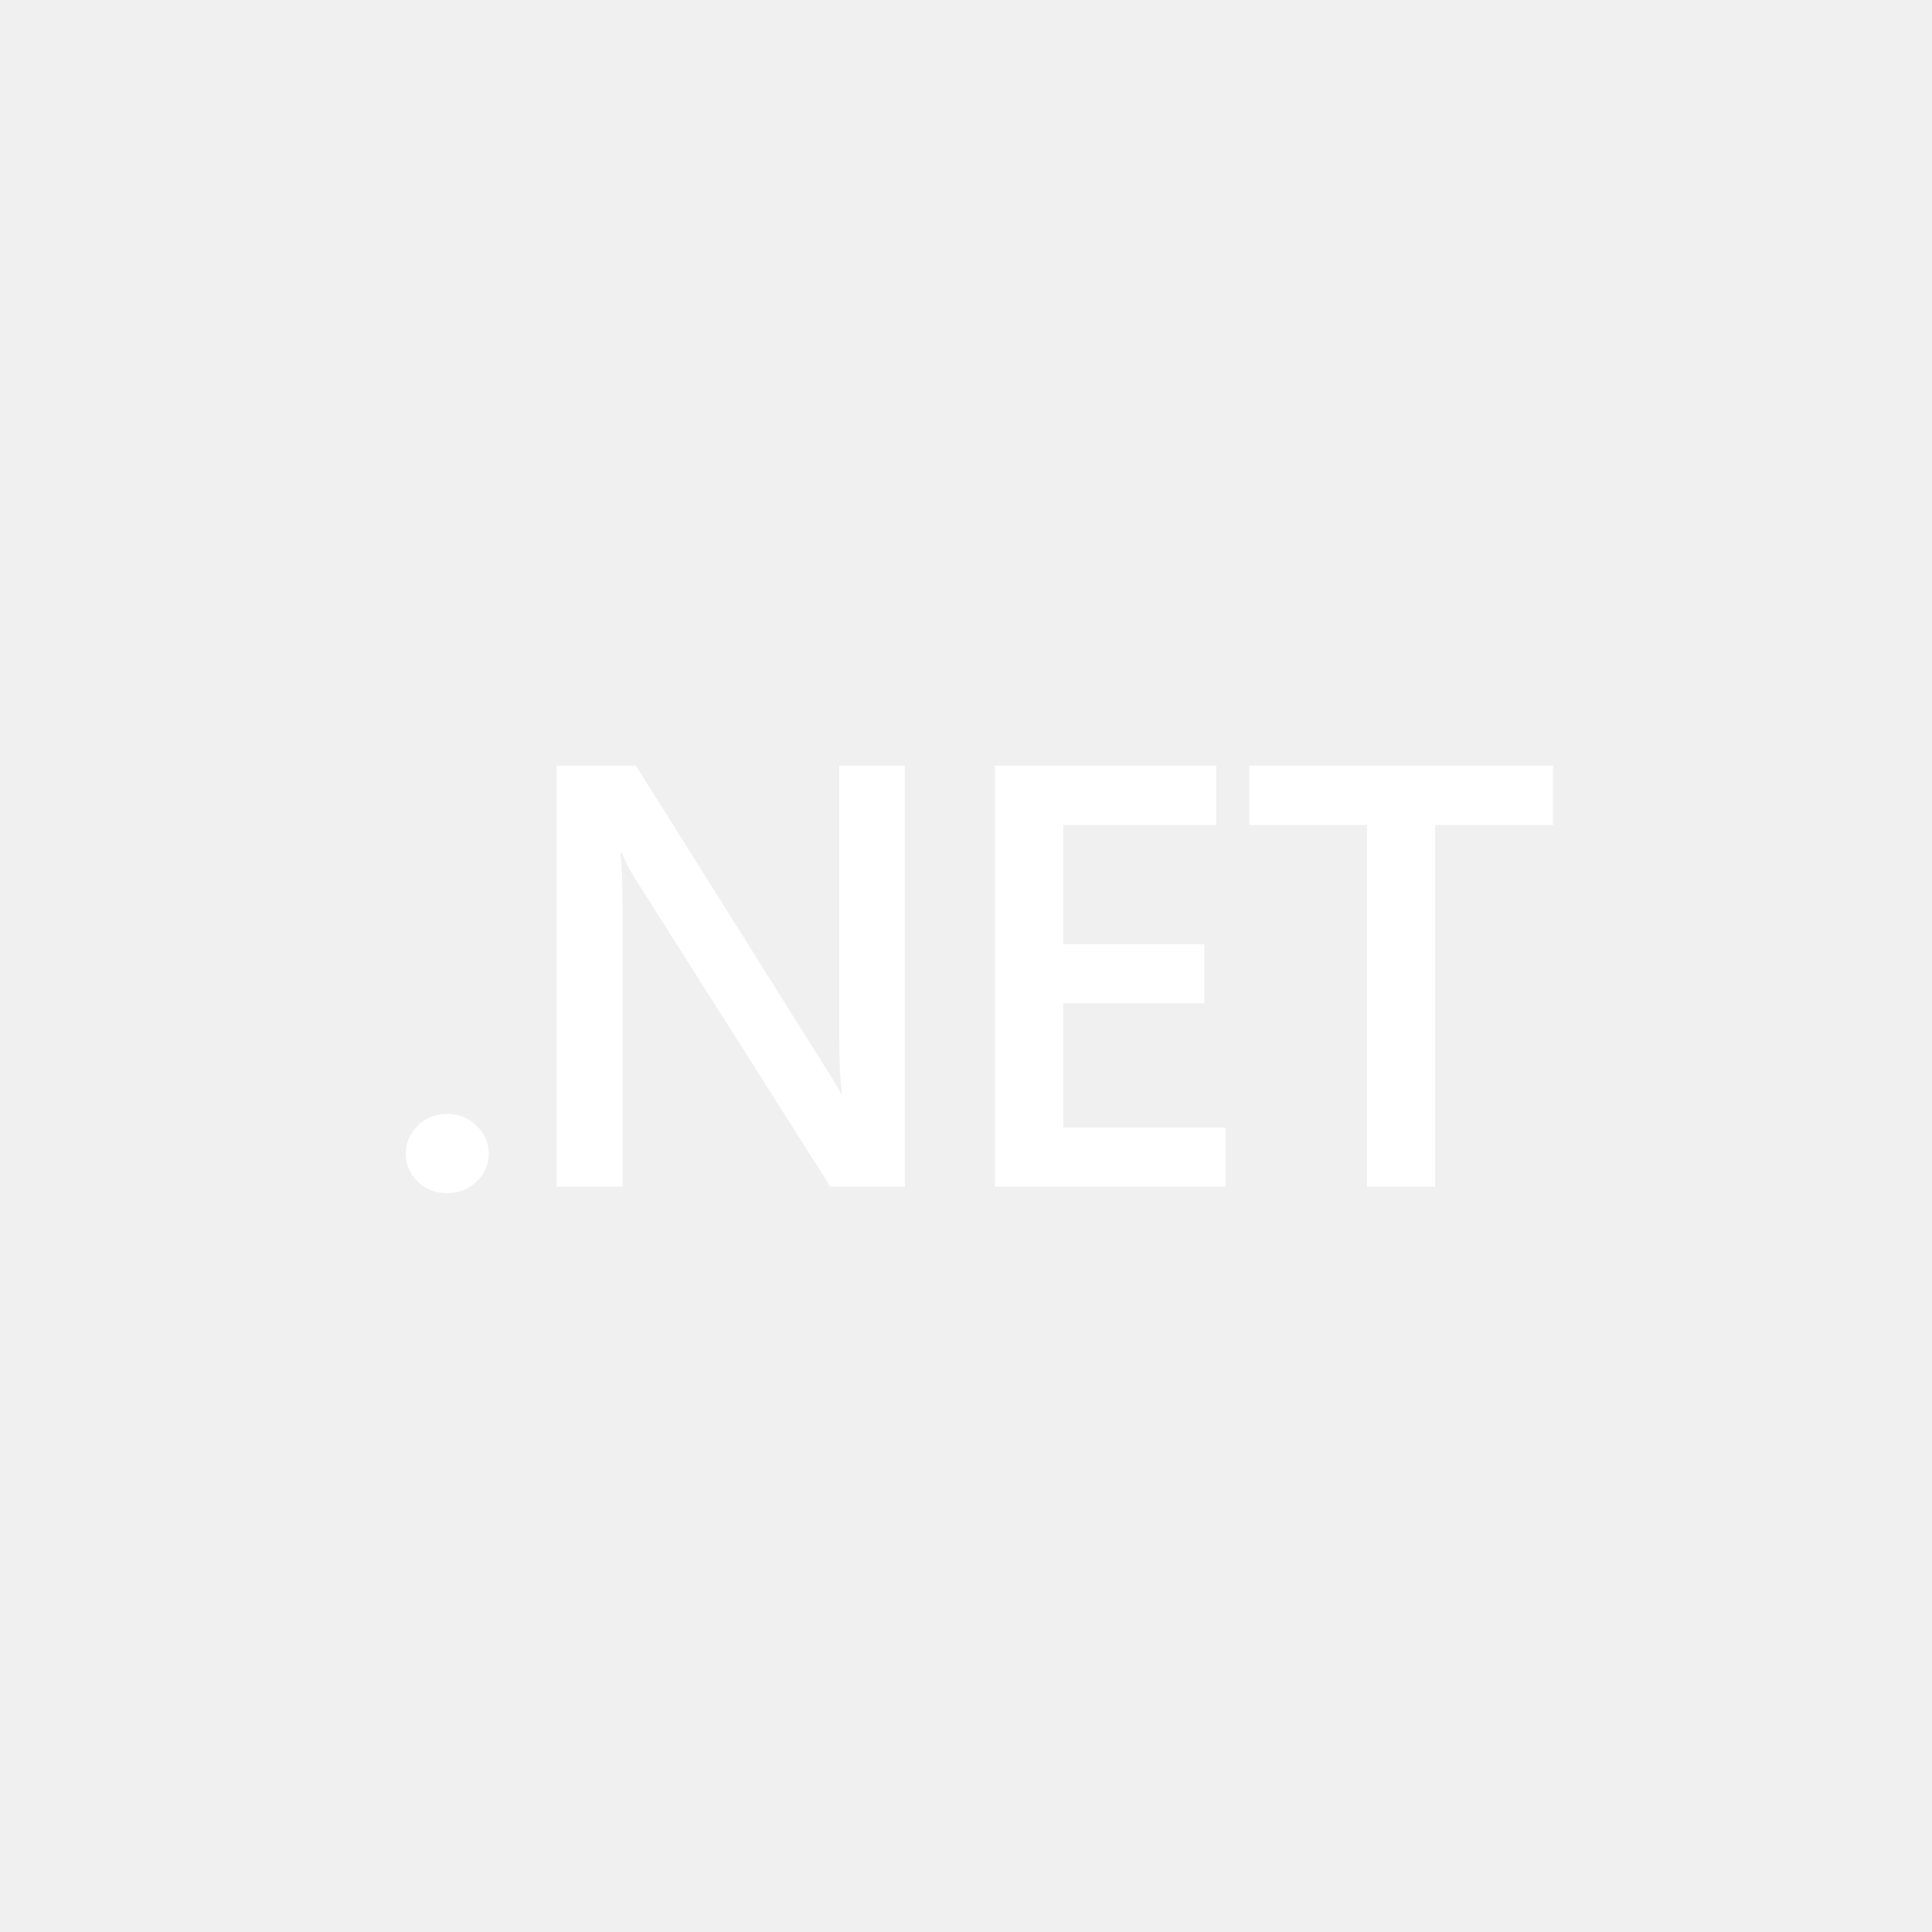
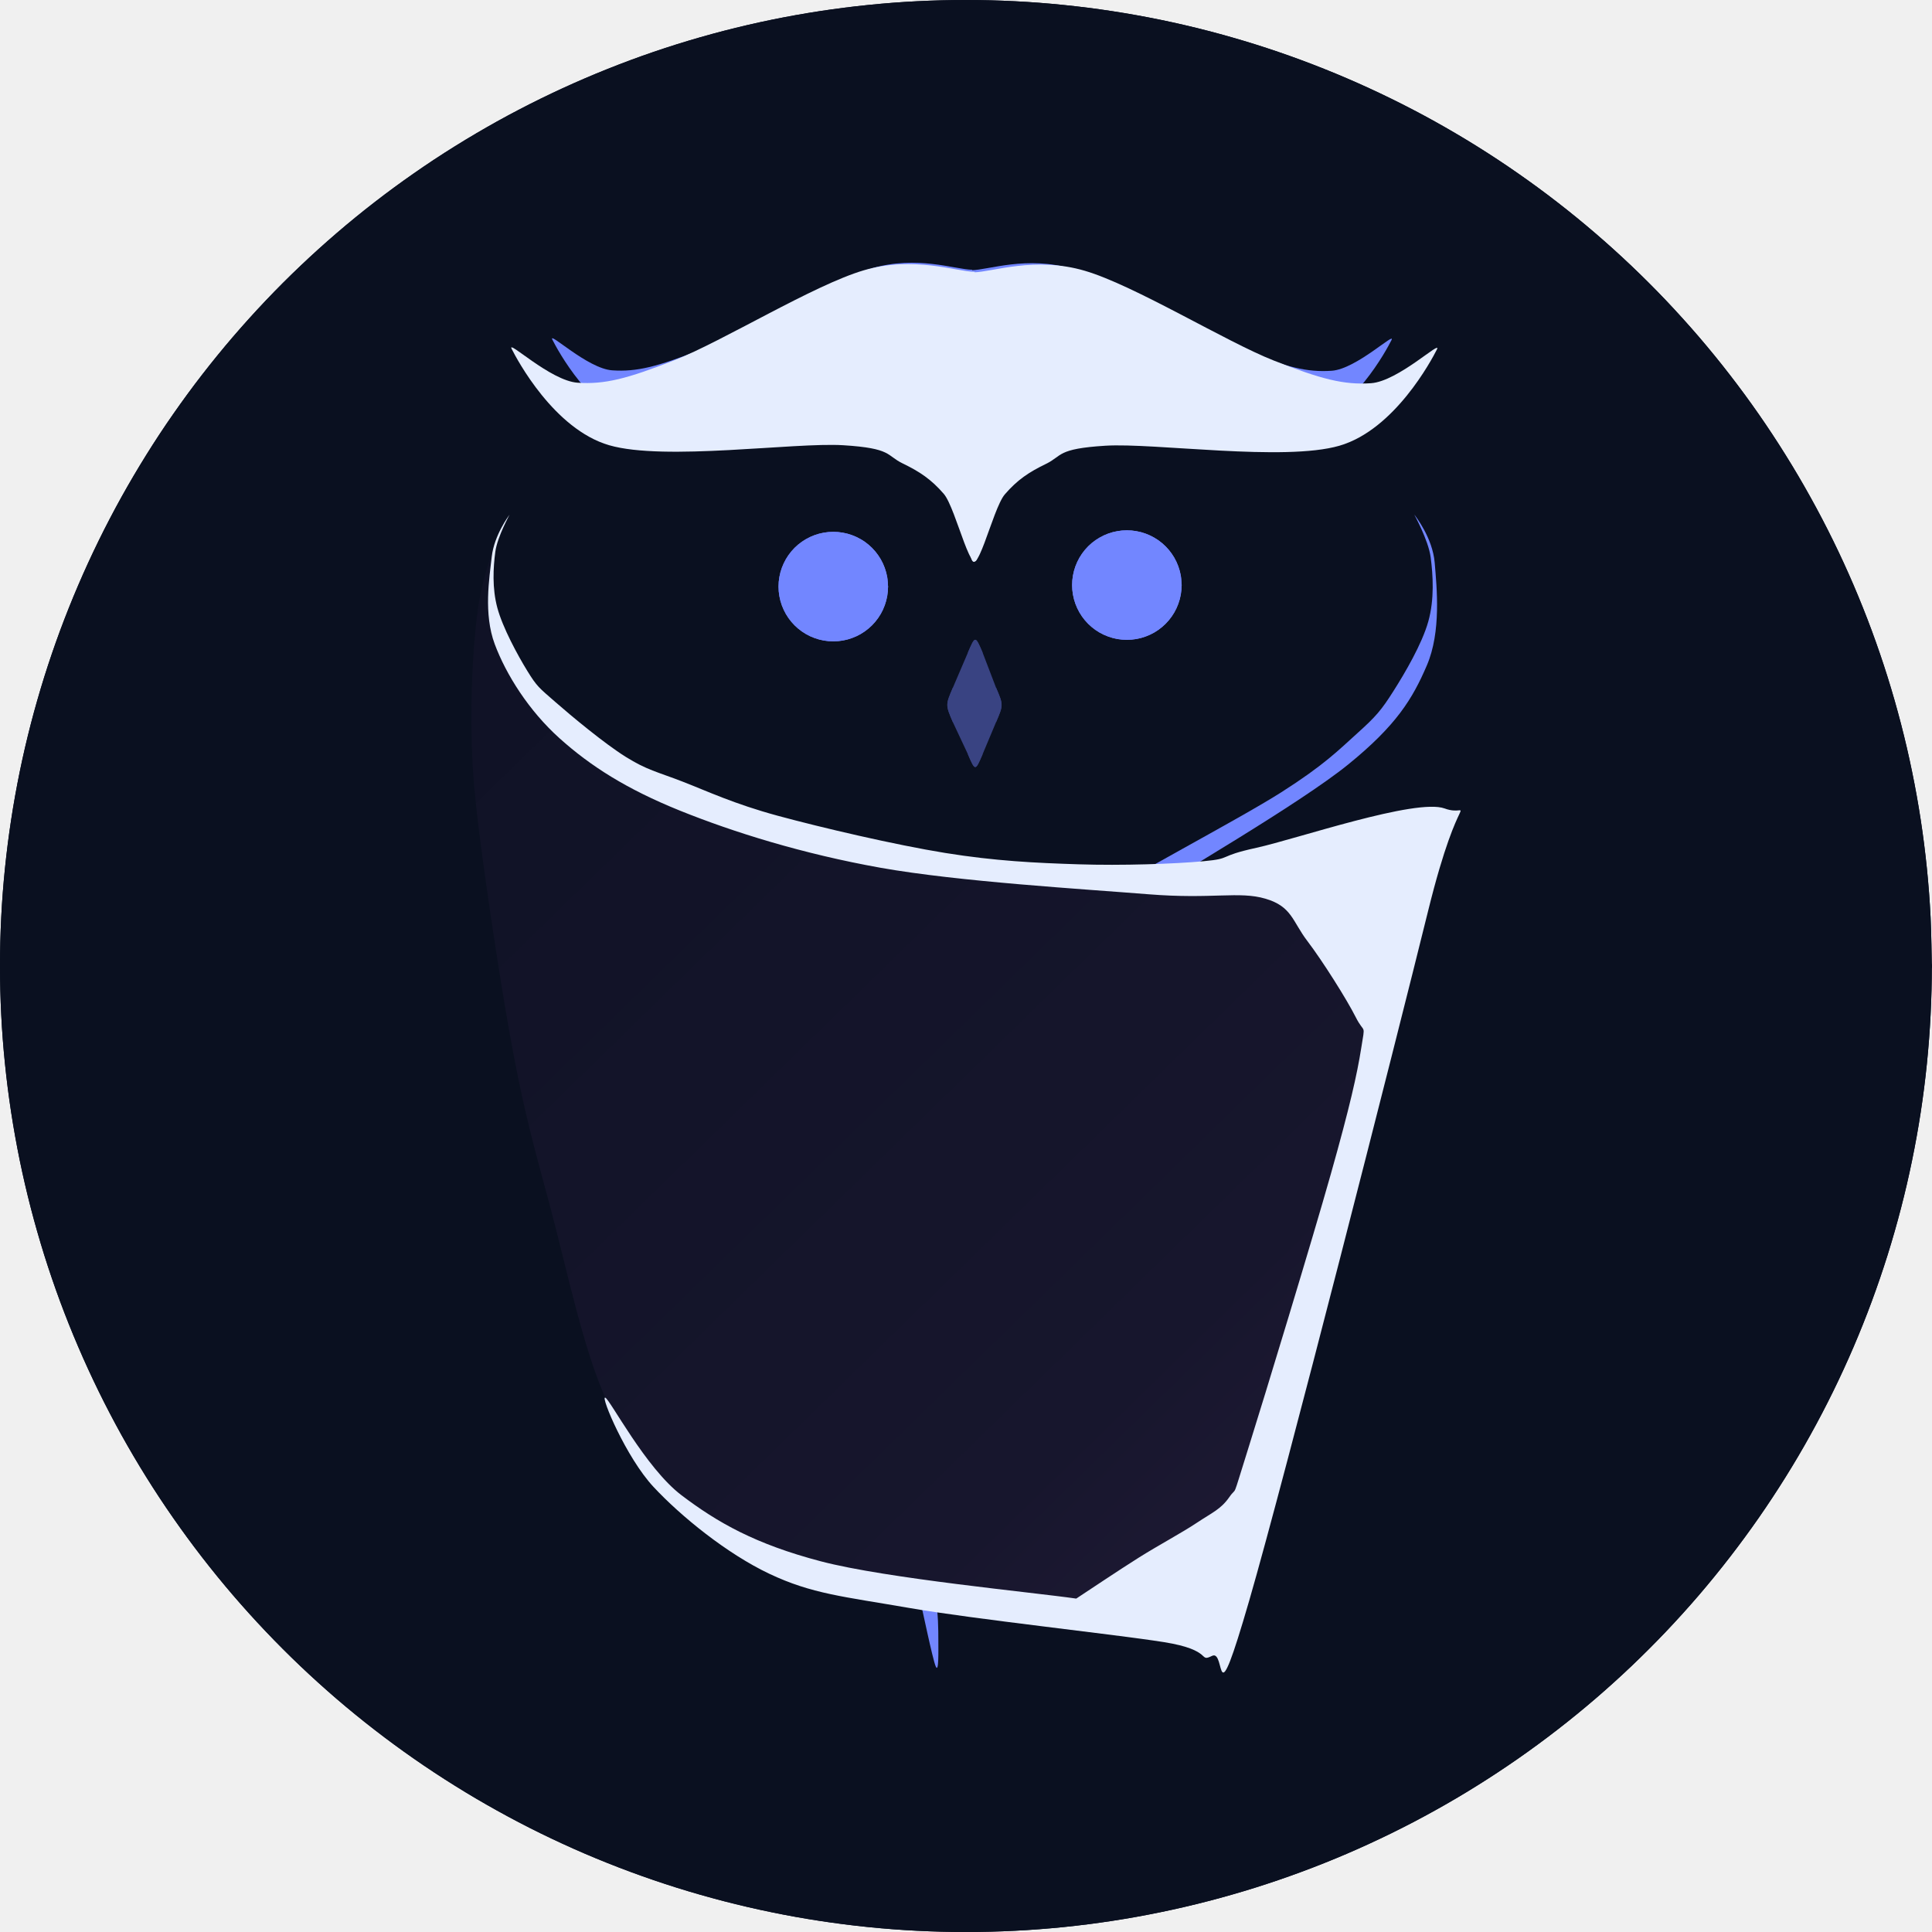
- <svg xmlns="http://www.w3.org/2000/svg" width="456" height="456" viewBox="0 0 456 456" version="1.1" xml:space="preserve" style="fill-rule:evenodd;clip-rule:evenodd;stroke-linejoin:round;stroke-miterlimit:2;">
-   <path d="m 105.5,281.609 c -2.703,0 -5.001,-0.9 -6.893,-2.702 -1.892,-1.848 -2.838,-4.042 -2.838,-6.582 0,-2.587 0.946,-4.804 2.838,-6.652 1.892,-1.848 4.19,-2.772 6.893,-2.772 2.748,0 5.068,0.924 6.96,2.772 1.937,1.848 2.906,4.064 2.906,6.652 0,2.54 -0.968,4.734 -2.906,6.582 -1.892,1.802 -4.212,2.702 -6.96,2.702 z" style="fill:#ffffff;fill-rule:nonzero;stroke-width:0.838" />
-   <path d="M 213.561,280.084 H 195.99 L 149.7,207.054 c -1.171,-1.848 -2.14,-3.765 -2.906,-5.751 h -0.406 c 0.361,2.125 0.541,6.675 0.541,13.65 v 65.132 h -15.543 v -99.36 h 18.719 l 44.737,71.298 c 1.892,2.957 3.109,4.989 3.649,6.098 h 0.27 c -0.45,-2.632 -0.676,-7.09 -0.676,-13.373 v -64.023 h 15.476 z" style="fill:#ffffff;fill-rule:nonzero;stroke-width:0.838" />
-   <path d="m 289.251,280.084 h -54.401 v -99.36 h 52.238 v 13.997 h -36.154 v 28.131 h 33.316 v 13.927 h -33.316 v 29.378 h 38.316 z" style="fill:#ffffff;fill-rule:nonzero;stroke-width:0.838" />
-   <path d="M 366.565,194.721 H 338.722 v 85.363 h -16.084 v -85.363 h -27.775 v -13.997 h 71.701 z" style="fill:#ffffff;fill-rule:nonzero;stroke-width:0.838" />
+ <svg xmlns="http://www.w3.org/2000/svg" width="250" height="250" viewBox="0 0 250 250" fill="none">
+   <path d="M249.978 125C249.978 127.111 249.924 129.223 249.818 131.331C249.711 133.439 249.551 135.547 249.338 137.649C249.125 139.747 248.859 141.845 248.539 143.93C248.219 146.014 247.846 148.096 247.42 150.164C246.997 152.232 246.518 154.29 245.988 156.332C245.459 158.376 244.879 160.408 244.247 162.423C243.614 164.434 242.931 166.436 242.199 168.414C241.466 170.392 240.683 172.357 239.851 174.295C239.018 176.234 238.136 178.155 237.207 180.05C236.278 181.945 235.299 183.82 234.273 185.665C233.251 187.51 232.179 189.332 231.06 191.123C229.944 192.912 228.782 194.677 227.577 196.409C226.371 198.14 225.119 199.845 223.827 201.514C222.538 203.182 221.2 204.821 219.828 206.423C218.452 208.025 217.034 209.593 215.582 211.122C214.127 212.651 212.631 214.146 211.103 215.601C209.574 217.053 208.006 218.472 206.404 219.847C204.803 221.219 203.164 222.558 201.496 223.847C199.828 225.139 198.123 226.391 196.391 227.597C194.659 228.803 192.894 229.965 191.106 231.08C189.315 232.199 187.493 233.272 185.648 234.294C183.803 235.32 181.929 236.299 180.034 237.228C178.139 238.157 176.218 239.04 174.28 239.873C172.342 240.705 170.377 241.488 168.399 242.22C166.421 242.953 164.419 243.636 162.408 244.269C160.393 244.901 158.362 245.481 156.318 246.01C154.276 246.54 152.218 247.019 150.15 247.442C148.082 247.869 146.001 248.242 143.917 248.561C141.832 248.881 139.734 249.147 137.636 249.361C135.535 249.574 133.427 249.734 131.319 249.84C129.211 249.947 127.1 250 124.989 250C122.881 250 120.766 249.947 118.658 249.84C116.55 249.734 114.443 249.574 112.345 249.361C110.247 249.147 108.149 248.881 106.064 248.561C103.976 248.242 101.895 247.869 99.831 247.442C97.763 247.019 95.705 246.54 93.66 246.01C91.619 245.481 89.587 244.901 87.573 244.269C85.558 243.636 83.56 242.953 81.579 242.22C79.601 241.488 77.639 240.705 75.698 239.873C73.76 239.04 71.838 238.157 69.944 237.228C68.049 236.299 66.177 235.32 64.332 234.294C62.488 233.272 60.666 232.199 58.875 231.08C57.083 229.965 55.318 228.803 53.587 227.597C51.855 226.391 50.15 225.139 48.482 223.847C46.813 222.558 45.175 221.219 43.573 219.847C41.975 218.472 40.406 217.053 38.875 215.601C37.346 214.146 35.851 212.651 34.399 211.122C32.944 209.593 31.529 208.025 30.153 206.423C28.778 204.821 27.443 203.182 26.151 201.514C24.859 199.845 23.61 198.14 22.404 196.409C21.195 194.677 20.033 192.912 18.918 191.123C17.802 189.332 16.73 187.51 15.704 185.665C14.682 183.82 13.703 181.945 12.774 180.05C11.845 178.155 10.962 176.234 10.13 174.295C9.297 172.357 8.515 170.392 7.779 168.414C7.046 166.436 6.364 164.434 5.731 162.423C5.102 160.408 4.519 158.376 3.989 156.332C3.46 154.29 2.984 152.232 2.557 150.164C2.135 148.096 1.762 146.014 1.442 143.93C1.122 141.845 0.856 139.747 0.643 137.649C0.426 135.547 0.266 133.439 0.16 131.331C0.053 129.223 0 127.111 0 125C0 122.892 0.053 120.777 0.16 118.669C0.266 116.561 0.426 114.453 0.643 112.355C0.856 110.257 1.122 108.159 1.442 106.074C1.762 103.986 2.135 101.904 2.557 99.84C2.984 97.771 3.46 95.713 3.989 93.668C4.519 91.627 5.102 89.595 5.731 87.581C6.364 85.566 7.046 83.568 7.779 81.586C8.515 79.608 9.297 77.646 10.13 75.705C10.962 73.766 11.845 71.845 12.774 69.95C13.703 68.055 14.682 66.183 15.704 64.338C16.73 62.493 17.802 60.672 18.918 58.88C20.033 57.088 21.195 55.323 22.404 53.591C23.61 51.86 24.859 50.154 26.151 48.486C27.443 46.818 28.778 45.179 30.153 43.577C31.529 41.979 32.944 40.41 34.399 38.878C35.851 37.349 37.346 35.854 38.875 34.402C40.406 32.947 41.975 31.531 43.573 30.156C45.175 28.781 46.813 27.445 48.482 26.153C50.15 24.861 51.855 23.612 53.587 22.406C55.318 21.197 57.083 20.035 58.875 18.919C60.666 17.804 62.488 16.732 64.332 15.706C66.177 14.683 68.049 13.704 69.944 12.775C71.838 11.846 73.76 10.963 75.698 10.131C77.639 9.298 79.601 8.516 81.579 7.78C83.56 7.047 85.558 6.364 87.573 5.731C89.587 5.102 91.619 4.519 93.66 3.99C95.705 3.46 97.763 2.984 99.831 2.558C101.895 2.135 103.976 1.762 106.064 1.442C108.149 1.122 110.247 0.856 112.345 0.643C114.443 0.426 116.55 0.266 118.658 0.16C120.766 0.053 122.881 0 124.989 0C127.1 0 129.211 0.053 131.319 0.16C133.427 0.266 135.535 0.426 137.636 0.643C139.734 0.856 141.832 1.122 143.917 1.442C146.001 1.762 148.082 2.135 150.15 2.558C152.218 2.984 154.276 3.46 156.318 3.99C158.362 4.519 160.393 5.102 162.408 5.731C164.419 6.364 166.421 7.047 168.399 7.78C170.377 8.516 172.342 9.298 174.28 10.131C176.218 10.963 178.139 11.846 180.034 12.775C181.929 13.704 183.803 14.683 185.648 15.706C187.493 16.732 189.315 17.804 191.106 18.919C192.894 20.035 194.659 21.197 196.391 22.406C198.123 23.612 199.828 24.861 201.496 26.153C203.164 27.445 204.803 28.781 206.404 30.156C208.006 31.531 209.574 32.947 211.103 34.402C212.631 35.854 214.127 37.349 215.582 38.878C217.034 40.41 218.452 41.979 219.828 43.577C221.2 45.179 222.538 46.818 223.827 48.486C225.119 50.154 226.371 51.86 227.577 53.591C228.782 55.323 229.944 57.088 231.06 58.88C232.179 60.672 233.251 62.493 234.273 64.338C235.299 66.183 236.278 68.055 237.207 69.95C238.136 71.845 239.018 73.766 239.851 75.705C240.683 77.646 241.466 79.608 242.199 81.586C242.931 83.568 243.614 85.566 244.247 87.581C244.879 89.595 245.459 91.627 245.988 93.668C246.518 95.713 246.997 97.771 247.42 99.84C247.846 101.904 248.219 103.986 248.539 106.074C248.859 108.159 249.125 110.257 249.338 112.355C249.551 114.453 249.711 116.561 249.818 118.669C249.924 120.777 249.951 123.944 249.978 125C250.007 126.056 250.007 123.944 249.978 125Z" fill="#0A1020" />
+   <path d="M249.978 125C249.978 127.111 249.924 129.223 249.818 131.331C249.711 133.439 249.551 135.547 249.338 137.649C249.125 139.747 248.859 141.845 248.539 143.93C248.219 146.014 247.846 148.096 247.42 150.164C246.997 152.232 246.518 154.29 245.988 156.332C245.459 158.376 244.879 160.408 244.247 162.423C243.614 164.434 242.931 166.436 242.199 168.414C241.466 170.392 240.683 172.357 239.851 174.295C239.018 176.234 238.136 178.155 237.207 180.05C236.278 181.945 235.299 183.82 234.273 185.665C233.251 187.51 232.179 189.332 231.06 191.123C229.944 192.912 228.782 194.677 227.577 196.409C226.371 198.14 225.119 199.845 223.827 201.514C222.538 203.182 221.2 204.821 219.828 206.423C218.452 208.025 217.034 209.593 215.582 211.122C214.127 212.651 212.631 214.146 211.103 215.601C209.574 217.053 208.006 218.472 206.404 219.847C204.803 221.219 203.164 222.558 201.496 223.847C199.828 225.139 198.123 226.391 196.391 227.597C194.659 228.803 192.894 229.965 191.106 231.08C189.315 232.199 187.493 233.272 185.648 234.294C183.803 235.32 181.929 236.299 180.034 237.228C178.139 238.157 176.218 239.04 174.28 239.873C172.342 240.705 170.377 241.488 168.399 242.22C166.421 242.953 164.419 243.636 162.408 244.269C160.393 244.901 158.362 245.481 156.318 246.01C154.276 246.54 152.218 247.019 150.15 247.442C148.082 247.869 146.001 248.242 143.917 248.561C141.832 248.881 139.734 249.147 137.636 249.361C135.535 249.574 133.427 249.734 131.319 249.84C129.211 249.947 127.1 250 124.989 250C122.881 250 120.766 249.947 118.658 249.84C116.55 249.734 114.443 249.574 112.345 249.361C110.247 249.147 108.149 248.881 106.064 248.561C103.976 248.242 101.895 247.869 99.831 247.442C97.763 247.019 95.705 246.54 93.66 246.01C91.619 245.481 89.587 244.901 87.573 244.269C85.558 243.636 83.56 242.953 81.579 242.22C79.601 241.488 77.639 240.705 75.698 239.873C73.76 239.04 71.838 238.157 69.944 237.228C68.049 236.299 66.177 235.32 64.332 234.294C62.488 233.272 60.666 232.199 58.875 231.08C57.083 229.965 55.318 228.803 53.587 227.597C51.855 226.391 50.15 225.139 48.482 223.847C46.813 222.558 45.175 221.219 43.573 219.847C41.975 218.472 40.406 217.053 38.875 215.601C37.346 214.146 35.851 212.651 34.399 211.122C32.944 209.593 31.529 208.025 30.153 206.423C28.778 204.821 27.443 203.182 26.151 201.514C24.859 199.845 23.61 198.14 22.404 196.409C21.195 194.677 20.033 192.912 18.918 191.123C17.802 189.332 16.73 187.51 15.704 185.665C14.682 183.82 13.703 181.945 12.774 180.05C11.845 178.155 10.962 176.234 10.13 174.295C9.297 172.357 8.515 170.392 7.779 168.414C7.046 166.436 6.364 164.434 5.731 162.423C5.102 160.408 4.519 158.376 3.989 156.332C3.46 154.29 2.984 152.232 2.557 150.164C2.135 148.096 1.762 146.014 1.442 143.93C1.122 141.845 0.856 139.747 0.643 137.649C0.426 135.547 0.266 133.439 0.16 131.331C0.053 129.223 0 127.111 0 125C0 122.892 0.053 120.777 0.16 118.669C0.266 116.561 0.426 114.453 0.643 112.355C0.856 110.257 1.122 108.159 1.442 106.074C1.762 103.986 2.135 101.904 2.557 99.84C2.984 97.771 3.46 95.713 3.989 93.668C4.519 91.627 5.102 89.595 5.731 87.581C6.364 85.566 7.046 83.568 7.779 81.586C8.515 79.608 9.297 77.646 10.13 75.705C10.962 73.766 11.845 71.845 12.774 69.95C13.703 68.055 14.682 66.183 15.704 64.338C16.73 62.493 17.802 60.672 18.918 58.88C20.033 57.088 21.195 55.323 22.404 53.591C23.61 51.86 24.859 50.154 26.151 48.486C27.443 46.818 28.778 45.179 30.153 43.577C31.529 41.979 32.944 40.41 34.399 38.878C35.851 37.349 37.346 35.854 38.875 34.402C40.406 32.947 41.975 31.531 43.573 30.156C45.175 28.781 46.813 27.445 48.482 26.153C50.15 24.861 51.855 23.612 53.587 22.406C55.318 21.197 57.083 20.035 58.875 18.919C60.666 17.804 62.488 16.732 64.332 15.706C66.177 14.683 68.049 13.704 69.944 12.775C71.838 11.846 73.76 10.963 75.698 10.131C77.639 9.298 79.601 8.516 81.579 7.78C83.56 7.047 85.558 6.364 87.573 5.731C89.587 5.102 91.619 4.519 93.66 3.99C95.705 3.46 97.763 2.984 99.831 2.558C101.895 2.135 103.976 1.762 106.064 1.442C108.149 1.122 110.247 0.856 112.345 0.643C114.443 0.426 116.55 0.266 118.658 0.16C120.766 0.053 122.881 0 124.989 0C127.1 0 129.211 0.053 131.319 0.16C133.427 0.266 135.535 0.426 137.636 0.643C139.734 0.856 141.832 1.122 143.917 1.442C146.001 1.762 148.082 2.135 150.15 2.558C152.218 2.984 154.276 3.46 156.318 3.99C158.362 4.519 160.393 5.102 162.408 5.731C164.419 6.364 166.421 7.047 168.399 7.78C170.377 8.516 172.342 9.298 174.28 10.131C176.218 10.963 178.139 11.846 180.034 12.775C181.929 13.704 183.803 14.683 185.648 15.706C187.493 16.732 189.315 17.804 191.106 18.919C192.894 20.035 194.659 21.197 196.391 22.406C198.123 23.612 199.828 24.861 201.496 26.153C203.164 27.445 204.803 28.781 206.404 30.156C208.006 31.531 209.574 32.947 211.103 34.402C212.631 35.854 214.127 37.349 215.582 38.878C217.034 40.41 218.452 41.979 219.828 43.577C221.2 45.179 222.538 46.818 223.827 48.486C225.119 50.154 226.371 51.86 227.577 53.591C228.782 55.323 229.944 57.088 231.06 58.88C232.179 60.672 233.251 62.493 234.273 64.338C235.299 66.183 236.278 68.055 237.207 69.95C238.136 71.845 239.018 73.766 239.851 75.705C240.683 77.646 241.466 79.608 242.199 81.586C242.931 83.568 243.614 85.566 244.247 87.581C244.879 89.595 245.459 91.627 245.988 93.668C246.518 95.713 246.997 97.771 247.42 99.84C247.846 101.904 248.219 103.986 248.539 106.074C248.859 108.159 249.125 110.257 249.338 112.355C249.551 114.453 249.711 116.561 249.818 118.669C249.924 120.777 249.951 123.944 249.978 125C250.007 126.056 250.007 123.944 249.978 125Z" fill="#0A1020" />
+   <path fill-rule="evenodd" clip-rule="evenodd" d="M118.478 205.39C118.643 205.367 119.033 204.926 119.465 205.256C119.9 205.587 120.751 206.204 121.078 207.371C121.404 208.541 121.421 210.892 121.421 212.268C121.421 213.646 121.494 216.572 121.084 215.639C120.679 214.702 119.333 208.158 118.98 206.66" fill="#7286FF" />
+   <path fill-rule="evenodd" clip-rule="evenodd" d="M147.287 116.395C146.417 116.37 138.985 118.555 142.066 116.244C145.15 113.934 160.186 106.09 165.783 102.531C171.376 98.971 173.218 97.059 175.632 94.885C178.045 92.715 178.738 91.901 180.27 89.491C181.803 87.082 184.01 83.316 184.821 80.42C185.631 77.528 185.429 74.433 185.13 72.13C184.828 69.827 182.931 66.485 183.019 66.599C183.104 66.717 185.381 69.569 185.65 72.819C185.922 76.069 186.505 81.746 184.636 86.098C182.772 90.449 180.672 93.879 174.445 98.931C168.222 103.979 151.815 113.485 147.287 116.395Z" fill="#7286FF" />
+   <mask id="mask0_19_738" style="mask-type:alpha" maskUnits="userSpaceOnUse" x="61" y="70" width="117" height="138">
+     <path fill-rule="evenodd" clip-rule="evenodd" d="M140.3 207.107C134.796 206.391 115.709 204.863 107.28 202.804C98.85 200.743 94.499 198.296 89.727 194.751C84.952 191.209 81.738 188.004 78.642 181.546C75.547 175.089 73.193 163.56 71.154 156.011C69.115 148.458 67.93 144.251 66.411 136.243C64.892 128.237 62.946 115.158 62.044 107.975C61.144 100.788 61.038 97.975 61.003 93.136C60.965 88.296 61.295 82.76 61.822 78.945C62.345 75.13 63.839 70.686 64.147 70.246C64.455 69.806 63.489 74.141 63.672 76.312C63.851 78.483 63.604 80.024 65.232 83.268C66.86 86.514 69.474 92.137 73.44 95.782C77.406 99.426 82.059 102.432 89.021 105.146C95.986 107.859 105.115 110.341 115.218 112.059C125.32 113.777 141.212 115.02 149.635 115.45C158.058 115.881 162.393 113.524 165.756 114.644C169.121 115.762 168.032 119.294 169.818 122.165C171.603 125.036 175.238 129.58 176.465 131.866C177.692 134.152 177.714 132.505 177.178 135.883C176.645 139.261 175.697 143.484 173.254 152.138C170.81 160.796 164.705 180.849 162.515 187.824C160.325 194.796 161.202 192.403 160.107 193.98C159.009 195.557 157.882 195.981 155.932 197.281C153.983 198.585 151.01 200.162 148.405 201.799C145.798 203.437 141.652 206.224 140.3 207.107Z" fill="#C5D1EA" />
+     <path fill-rule="evenodd" clip-rule="evenodd" d="M140.3 207.107C134.796 206.391 115.709 204.863 107.28 202.804C98.85 200.743 94.499 198.296 89.727 194.751C84.952 191.209 81.738 188.004 78.642 181.546C75.547 175.089 73.193 163.56 71.154 156.011C69.115 148.458 67.93 144.251 66.411 136.243C64.892 128.237 62.946 115.158 62.044 107.975C61.144 100.788 61.038 97.975 61.003 93.136C60.965 88.296 61.295 82.76 61.822 78.945C62.345 75.13 63.839 70.686 64.147 70.246C64.455 69.806 63.489 74.141 63.672 76.312C63.851 78.483 63.604 80.024 65.232 83.268C66.86 86.514 69.474 92.137 73.44 95.782C77.406 99.426 82.059 102.432 89.021 105.146C95.986 107.859 105.115 110.341 115.218 112.059C125.32 113.777 141.212 115.02 149.635 115.45C158.058 115.881 162.393 113.524 165.756 114.644C169.121 115.762 168.032 119.294 169.818 122.165C171.603 125.036 175.238 129.58 176.465 131.866C177.692 134.152 177.714 132.505 177.178 135.883C176.645 139.261 175.697 143.484 173.254 152.138C170.81 160.796 164.705 180.849 162.515 187.824C160.325 194.796 161.202 192.403 160.107 193.98C159.009 195.557 157.882 195.981 155.932 197.281C153.983 198.585 151.01 200.162 148.405 201.799C145.798 203.437 141.652 206.224 140.3 207.107ZM140.3 207.107C134.796 206.391 115.709 204.863 107.28 202.804C98.85 200.743 94.499 198.296 89.727 194.751C84.952 191.209 81.738 188.004 78.642 181.546C75.547 175.089 73.193 163.56 71.154 156.011C69.115 148.458 67.93 144.251 66.411 136.243C64.892 128.237 62.946 115.158 62.044 107.975C61.144 100.788 61.038 97.975 61.003 93.136C60.965 88.296 61.295 82.76 61.822 78.945C62.345 75.13 63.839 70.686 64.147 70.246C64.455 69.806 63.489 74.141 63.672 76.312C63.851 78.483 63.604 80.024 65.232 83.268C66.86 86.514 69.474 92.137 73.44 95.782C77.406 99.426 82.059 102.432 89.021 105.146C95.986 107.859 105.115 110.341 115.218 112.059C125.32 113.777 141.212 115.02 149.635 115.45C158.058 115.881 162.393 113.524 165.756 114.644C169.121 115.762 168.032 119.294 169.818 122.165C171.603 125.036 175.238 129.58 176.465 131.866C177.692 134.152 177.714 132.505 177.178 135.883C176.645 139.261 175.697 143.484 173.254 152.138C170.81 160.796 164.705 180.849 162.515 187.824C160.325 194.796 161.202 192.403 160.107 193.98C159.009 195.557 157.882 195.981 155.932 197.281C153.983 198.585 151.01 200.162 148.405 201.799C145.798 203.437 141.652 206.224 140.3 207.107Z" fill="#C5D1EA" />
+   </mask>
+   <g mask="url(#mask0_19_738)">
+     <path d="M13.211 -3.503C91.415 -3.503 169.615 -3.503 246.783 -3.503C254.646 -3.503 258.573 0.429 258.573 8.288C258.573 93.529 258.573 178.774 258.573 241.86C258.573 249.722 254.646 253.65 246.783 253.65C172.139 253.65 97.49 253.65 13.211 253.65C5.352 253.65 1.421 249.722 1.421 241.86C1.421 162.554 1.421 83.249 1.421 8.288C1.421 0.429 5.352 -3.503 13.211 -3.503Z" fill="url(#paint0_linear_19_738)" />
+     <path d="M13.211 -3.503C83.744 -3.503 154.276 -3.503 246.783 -3.503ZM13.211 -3.503C87.354 -3.503 161.501 -3.503 246.783 -3.503ZM246.783 -3.503C254.646 -3.503 258.573 0.429 258.573 8.288ZM246.783 -3.503C254.646 -3.503 258.573 0.429 258.573 8.288ZM258.573 8.288C258.573 74.491 258.573 140.698 258.573 241.86ZM258.573 8.288C258.573 100.091 258.573 191.898 258.573 241.86ZM258.573 241.86C258.573 249.722 254.646 253.65 246.783 253.65ZM258.573 241.86C258.573 249.722 254.646 253.65 246.783 253.65ZM246.783 253.65C189.36 253.65 131.933 253.65 13.211 253.65ZM246.783 253.65C158.922 253.65 71.058 253.65 13.211 253.65ZM13.211 253.65C5.352 253.65 1.421 249.722 1.421 241.86ZM13.211 253.65C5.352 253.65 1.421 249.722 1.421 241.86ZM1.421 241.86C1.421 178.921 1.421 115.982 1.421 8.288ZM1.421 241.86C1.421 173.184 1.421 104.505 1.421 8.288ZM1.421 8.288C1.421 0.429 5.352 -3.503 13.211 -3.503ZM1.421 8.288C1.421 0.429 5.352 -3.503 13.211 -3.503Z" fill="url(#paint1_linear_19_738)" />
+   </g>
+   <path fill-rule="evenodd" clip-rule="evenodd" d="M139.264 206.857C133.76 206.055 114.756 204.269 106.243 202.041C97.727 199.809 92.833 197.006 88.177 193.476C83.521 189.944 78.913 181.03 78.309 180.85C77.708 180.673 81.022 188.605 84.564 192.404C88.103 196.203 94.044 201.036 99.551 203.646C105.061 206.254 109.114 206.588 117.617 208.062C126.12 209.536 144.032 211.449 150.574 212.484C157.112 213.521 155.002 215.162 156.848 214.266C158.695 213.373 156.986 223.193 161.646 207.124C166.305 191.058 180.582 134.949 184.799 117.866C189.012 100.779 190.64 105.978 186.937 104.616C183.235 103.255 167.779 108.563 162.584 109.703C157.385 110.839 159.594 111.084 155.757 111.44C151.922 111.796 145.14 112.021 139.566 111.841C133.988 111.665 128.792 111.417 122.302 110.371C115.812 109.321 106.288 107.092 100.624 105.554C94.956 104.012 91.59 102.407 88.312 101.135C85.033 99.867 83.694 99.642 80.948 97.924C78.206 96.206 73.967 92.683 71.851 90.831C69.732 88.981 69.484 88.846 68.235 86.817C66.986 84.787 65.047 81.219 64.356 78.654C63.666 76.088 63.826 73.435 64.09 71.428C64.35 69.421 66.004 66.509 65.93 66.608C65.853 66.711 63.952 69.238 63.634 72.029C63.316 74.82 62.558 79.437 64.019 83.352C65.48 87.269 68.409 91.942 72.403 95.532C76.398 99.122 81.061 102.102 87.984 104.896C94.908 107.686 103.841 110.483 113.94 112.288C124.043 114.089 140.298 115.049 148.599 115.717C156.9 116.385 160.326 115.284 163.752 116.292C167.182 117.3 167.221 119.208 169.167 121.761C171.113 124.314 174.266 129.304 175.428 131.616C176.591 133.928 176.678 132.255 176.141 135.633C175.608 139.011 174.661 143.234 172.217 151.888C169.773 160.546 163.669 180.6 161.479 187.574C159.289 194.546 160.166 192.153 159.071 193.73C157.972 195.307 156.845 195.731 154.896 197.031C152.947 198.335 149.973 199.912 147.369 201.549C144.761 203.187 140.616 205.974 139.264 206.857Z" fill="#E5EDFE" />
+   <path fill-rule="evenodd" clip-rule="evenodd" d="M139.264 206.857C133.76 206.055 114.756 204.269 106.243 202.041C97.727 199.809 92.833 197.006 88.177 193.476C83.521 189.944 78.913 181.03 78.309 180.85C77.708 180.673 81.022 188.605 84.564 192.404C88.103 196.203 94.044 201.036 99.551 203.646C105.061 206.254 109.114 206.588 117.617 208.062C126.12 209.536 144.032 211.449 150.574 212.484C157.112 213.521 155.002 215.162 156.848 214.266C158.695 213.373 156.986 223.193 161.646 207.124C166.305 191.058 180.582 134.949 184.799 117.866C189.012 100.779 190.64 105.978 186.937 104.616C183.235 103.255 167.779 108.563 162.584 109.703C157.385 110.839 159.594 111.084 155.757 111.44C151.922 111.796 145.14 112.021 139.566 111.841C133.988 111.665 128.792 111.417 122.302 110.371C115.812 109.321 106.288 107.092 100.624 105.554C94.956 104.012 91.59 102.407 88.312 101.135C85.033 99.867 83.694 99.642 80.948 97.924C78.206 96.206 73.967 92.683 71.851 90.831C69.732 88.981 69.484 88.846 68.235 86.817C66.986 84.787 65.047 81.219 64.356 78.654C63.666 76.088 63.826 73.435 64.09 71.428C64.35 69.421 66.004 66.509 65.93 66.608C65.853 66.711 63.952 69.238 63.634 72.029C63.316 74.82 62.558 79.437 64.019 83.352C65.48 87.269 68.409 91.942 72.403 95.532C76.398 99.122 81.061 102.102 87.984 104.896C94.908 107.686 103.841 110.483 113.94 112.288C124.043 114.089 140.298 115.049 148.599 115.717C156.9 116.385 160.326 115.284 163.752 116.292C167.182 117.3 167.221 119.208 169.167 121.761C171.113 124.314 174.266 129.304 175.428 131.616C176.591 133.928 176.678 132.255 176.141 135.633C175.608 139.011 174.661 143.234 172.217 151.888C169.773 160.546 163.669 180.6 161.479 187.574C159.289 194.546 160.166 192.153 159.071 193.73C157.972 195.307 156.845 195.731 154.896 197.031C152.947 198.335 149.973 199.912 147.369 201.549C144.761 203.187 140.616 205.974 139.264 206.857ZM139.264 206.857C133.76 206.055 114.756 204.269 106.243 202.041C97.727 199.809 92.833 197.006 88.177 193.476C83.521 189.944 78.913 181.03 78.309 180.85C77.708 180.673 81.022 188.605 84.564 192.404C88.103 196.203 94.044 201.036 99.551 203.646C105.061 206.254 109.114 206.588 117.617 208.062C126.12 209.536 144.032 211.449 150.574 212.484C157.112 213.521 155.002 215.162 156.848 214.266C158.695 213.373 156.986 223.193 161.646 207.124C166.305 191.058 180.582 134.949 184.799 117.866C189.012 100.779 190.64 105.978 186.937 104.616C183.235 103.255 167.779 108.563 162.584 109.703C157.385 110.839 159.594 111.084 155.757 111.44C151.922 111.796 145.14 112.021 139.566 111.841C133.988 111.665 128.792 111.417 122.302 110.371C115.812 109.321 106.288 107.092 100.624 105.554C94.956 104.012 91.59 102.407 88.312 101.135C85.033 99.867 83.694 99.642 80.948 97.924C78.206 96.206 73.967 92.683 71.851 90.831C69.732 88.981 69.484 88.846 68.235 86.817C66.986 84.787 65.047 81.219 64.356 78.654C63.666 76.088 63.826 73.435 64.09 71.428C64.35 69.421 66.004 66.509 65.93 66.608C65.853 66.711 63.952 69.238 63.634 72.029C63.316 74.82 62.558 79.437 64.019 83.352C65.48 87.269 68.409 91.942 72.403 95.532C76.398 99.122 81.061 102.102 87.984 104.896C94.908 107.686 103.841 110.483 113.94 112.288C124.043 114.089 140.298 115.049 148.599 115.717C156.9 116.385 160.326 115.284 163.752 116.292C167.182 117.3 167.221 119.208 169.167 121.761C171.113 124.314 174.266 129.304 175.428 131.616C176.591 133.928 176.678 132.255 176.141 135.633C175.608 139.011 174.661 143.234 172.217 151.888C169.773 160.546 163.669 180.6 161.479 187.574C159.289 194.546 160.166 192.153 159.071 193.73C157.972 195.307 156.845 195.731 154.896 197.031C152.947 198.335 149.973 199.912 147.369 201.549C144.761 203.187 140.616 205.974 139.264 206.857Z" fill="#E5EDFE" />
+   <path d="M127.161 84.473C127.547 85.475 127.929 86.48 128.882 88.969C129.846 91.217 129.846 91.217 128.882 93.465C128.455 94.486 128.025 95.507 127.161 97.569C126.198 99.817 126.198 99.817 125.234 97.569C124.791 96.624 124.348 95.68 123.308 93.465C122.344 91.217 122.344 91.217 123.308 88.969C123.799 87.823 124.29 86.68 125.234 84.473C126.198 82.225 126.198 82.225 127.161 84.473Z" fill="#394382" />
+   <path d="M127.161 84.473C127.656 85.761 128.147 87.052 128.882 88.969ZM127.161 84.473C127.697 85.877 128.237 87.28 128.882 88.969ZM128.882 88.969C129.846 91.217 129.846 91.217 128.882 93.465ZM128.882 88.969C129.846 91.217 129.846 91.217 128.882 93.465ZM128.882 93.465C128.52 94.332 128.153 95.202 127.161 97.569ZM128.882 93.465C128.243 94.987 127.604 96.512 127.161 97.569ZM127.161 97.569C126.198 99.817 126.198 99.817 125.234 97.569ZM127.161 97.569C126.198 99.817 126.198 99.817 125.234 97.569ZM125.234 97.569C124.547 96.104 123.86 94.64 123.308 93.465ZM125.234 97.569C124.522 96.046 123.805 94.528 123.308 93.465ZM123.308 93.465C122.344 91.217 122.344 91.217 123.308 88.969ZM123.308 93.465C122.344 91.217 122.344 91.217 123.308 88.969ZM123.308 88.969C123.805 87.81 124.3 86.651 125.234 84.473ZM123.308 88.969C123.722 88.006 124.133 87.039 125.234 84.473ZM125.234 84.473C126.198 82.225 126.198 82.225 127.161 84.473ZM125.234 84.473C126.198 82.225 126.198 82.225 127.161 84.473Z" fill="#394382" />
+   <path d="M114.912 75.906C114.912 76.314 114.877 76.732 114.806 77.136C114.735 77.541 114.626 77.942 114.485 78.328C114.347 78.713 114.17 79.092 113.965 79.448C113.759 79.805 113.518 80.145 113.255 80.46C112.992 80.775 112.696 81.07 112.382 81.333C112.067 81.597 111.726 81.837 111.37 82.043C111.014 82.249 110.635 82.425 110.249 82.563C109.864 82.704 109.463 82.814 109.058 82.884C108.653 82.955 108.236 82.99 107.828 82.99C107.417 82.99 107 82.955 106.595 82.884C106.194 82.814 105.789 82.704 105.404 82.563C105.018 82.425 104.639 82.249 104.283 82.043C103.93 81.837 103.586 81.597 103.271 81.333C102.957 81.07 102.661 80.775 102.398 80.46C102.135 80.145 101.894 79.805 101.691 79.448C101.486 79.092 101.309 78.713 101.168 78.328C101.027 77.942 100.921 77.541 100.85 77.136C100.776 76.732 100.741 76.314 100.741 75.906C100.741 75.495 100.776 75.078 100.85 74.673C100.921 74.272 101.027 73.867 101.168 73.482C101.309 73.097 101.486 72.718 101.691 72.361C101.894 72.008 102.135 71.664 102.398 71.35C102.661 71.035 102.957 70.74 103.271 70.476C103.586 70.213 103.93 69.972 104.283 69.77C104.639 69.564 105.018 69.388 105.404 69.246C105.789 69.105 106.194 68.999 106.595 68.928C107 68.855 107.417 68.819 107.828 68.819C108.236 68.819 108.653 68.855 109.058 68.928C109.463 68.999 109.864 69.105 110.249 69.246C110.635 69.388 111.014 69.564 111.37 69.77C111.726 69.972 112.067 70.213 112.382 70.476C112.696 70.74 112.992 71.035 113.255 71.35C113.518 71.664 113.759 72.008 113.965 72.361C114.17 72.718 114.347 73.097 114.485 73.482C114.626 73.867 114.735 74.272 114.806 74.673C114.877 75.078 114.896 75.701 114.912 75.906C114.931 76.112 114.931 75.701 114.912 75.906Z" fill="#7286FF" />
+   <path d="M114.912 75.906C114.912 76.314 114.877 76.732 114.806 77.136C114.735 77.541 114.626 77.942 114.485 78.328C114.347 78.713 114.17 79.092 113.965 79.448C113.759 79.805 113.518 80.145 113.255 80.46C112.992 80.775 112.696 81.07 112.382 81.333C112.067 81.597 111.726 81.837 111.37 82.043C111.014 82.249 110.635 82.425 110.249 82.563C109.864 82.704 109.463 82.814 109.058 82.884C108.653 82.955 108.236 82.99 107.828 82.99C107.417 82.99 107 82.955 106.595 82.884C106.194 82.814 105.789 82.704 105.404 82.563C105.018 82.425 104.639 82.249 104.283 82.043C103.93 81.837 103.586 81.597 103.271 81.333C102.957 81.07 102.661 80.775 102.398 80.46C102.135 80.145 101.894 79.805 101.691 79.448C101.486 79.092 101.309 78.713 101.168 78.328C101.027 77.942 100.921 77.541 100.85 77.136C100.776 76.732 100.741 76.314 100.741 75.906C100.741 75.495 100.776 75.078 100.85 74.673C100.921 74.272 101.027 73.867 101.168 73.482C101.309 73.097 101.486 72.718 101.691 72.361C101.894 72.008 102.135 71.664 102.398 71.35C102.661 71.035 102.957 70.74 103.271 70.476C103.586 70.213 103.93 69.972 104.283 69.77C104.639 69.564 105.018 69.388 105.404 69.246C105.789 69.105 106.194 68.999 106.595 68.928C107 68.855 107.417 68.819 107.828 68.819C108.236 68.819 108.653 68.855 109.058 68.928C109.463 68.999 109.864 69.105 110.249 69.246C110.635 69.388 111.014 69.564 111.37 69.77C111.726 69.972 112.067 70.213 112.382 70.476C112.696 70.74 112.992 71.035 113.255 71.35C113.518 71.664 113.759 72.008 113.965 72.361C114.17 72.718 114.347 73.097 114.485 73.482C114.626 73.867 114.735 74.272 114.806 74.673C114.877 75.078 114.896 75.701 114.912 75.906C114.931 76.112 114.931 75.701 114.912 75.906Z" fill="#7286FF" />
+   <path d="M152.901 75.71C152.901 76.117 152.865 76.535 152.795 76.939C152.724 77.344 152.615 77.745 152.474 78.131C152.336 78.516 152.159 78.895 151.953 79.251C151.748 79.608 151.507 79.948 151.244 80.263C150.98 80.578 150.685 80.873 150.37 81.136C150.056 81.4 149.715 81.641 149.359 81.846C149.002 82.052 148.623 82.228 148.238 82.366C147.853 82.508 147.451 82.617 147.047 82.688C146.642 82.758 146.225 82.793 145.817 82.793C145.406 82.793 144.988 82.758 144.584 82.688C144.182 82.617 143.778 82.508 143.392 82.366C143.007 82.228 142.628 82.052 142.272 81.846C141.918 81.641 141.575 81.4 141.26 81.136C140.945 80.873 140.65 80.578 140.387 80.263C140.123 79.948 139.883 79.608 139.68 79.251C139.475 78.895 139.298 78.516 139.157 78.131C139.016 77.745 138.91 77.344 138.839 76.939C138.765 76.535 138.73 76.117 138.73 75.71C138.73 75.299 138.765 74.881 138.839 74.476C138.91 74.075 139.016 73.67 139.157 73.285C139.298 72.9 139.475 72.521 139.68 72.164C139.883 71.811 140.123 71.468 140.387 71.153C140.65 70.838 140.945 70.543 141.26 70.279C141.575 70.016 141.918 69.775 142.272 69.573C142.628 69.367 143.007 69.191 143.392 69.049C143.778 68.908 144.182 68.802 144.584 68.732C144.988 68.658 145.406 68.622 145.817 68.622C146.225 68.622 146.642 68.658 147.047 68.732C147.451 68.802 147.853 68.908 148.238 69.049C148.623 69.191 149.002 69.367 149.359 69.573C149.715 69.775 150.056 70.016 150.37 70.279C150.685 70.543 150.98 70.838 151.244 71.153C151.507 71.468 151.748 71.811 151.953 72.164C152.159 72.521 152.336 72.9 152.474 73.285C152.615 73.67 152.724 74.075 152.795 74.476C152.865 74.881 152.885 75.504 152.901 75.71C152.92 75.915 152.92 75.504 152.901 75.71Z" fill="#7286FF" />
+   <path d="M152.901 75.71C152.901 76.117 152.865 76.535 152.795 76.939C152.724 77.344 152.615 77.745 152.474 78.131C152.336 78.516 152.159 78.895 151.953 79.251C151.748 79.608 151.507 79.948 151.244 80.263C150.98 80.578 150.685 80.873 150.37 81.136C150.056 81.4 149.715 81.641 149.359 81.846C149.002 82.052 148.623 82.228 148.238 82.366C147.853 82.508 147.451 82.617 147.047 82.688C146.642 82.758 146.225 82.793 145.817 82.793C145.406 82.793 144.988 82.758 144.584 82.688C144.182 82.617 143.778 82.508 143.392 82.366C143.007 82.228 142.628 82.052 142.272 81.846C141.918 81.641 141.575 81.4 141.26 81.136C140.945 80.873 140.65 80.578 140.387 80.263C140.123 79.948 139.883 79.608 139.68 79.251C139.475 78.895 139.298 78.516 139.157 78.131C139.016 77.745 138.91 77.344 138.839 76.939C138.765 76.535 138.73 76.117 138.73 75.71C138.73 75.299 138.765 74.881 138.839 74.476C138.91 74.075 139.016 73.67 139.157 73.285C139.298 72.9 139.475 72.521 139.68 72.164C139.883 71.811 140.123 71.468 140.387 71.153C140.65 70.838 140.945 70.543 141.26 70.279C141.575 70.016 141.918 69.775 142.272 69.573C142.628 69.367 143.007 69.191 143.392 69.049C143.778 68.908 144.182 68.802 144.584 68.732C144.988 68.658 145.406 68.622 145.817 68.622C146.225 68.622 146.642 68.658 147.047 68.732C147.451 68.802 147.853 68.908 148.238 69.049C148.623 69.191 149.002 69.367 149.359 69.573C149.715 69.775 150.056 70.016 150.37 70.279C150.685 70.543 150.98 70.838 151.244 71.153C151.507 71.468 151.748 71.811 151.953 72.164C152.159 72.521 152.336 72.9 152.474 73.285C152.615 73.67 152.724 74.075 152.795 74.476C152.865 74.881 152.885 75.504 152.901 75.71C152.92 75.915 152.92 75.504 152.901 75.71Z" fill="#7286FF" />
+   <path fill-rule="evenodd" clip-rule="evenodd" d="M125.801 34.908C123.634 34.879 118.656 33.004 112.793 34.728C106.932 36.456 96.226 43.061 90.632 45.261C85.035 47.461 82.405 48.138 79.213 47.92C76.021 47.705 70.864 42.74 71.481 43.96C72.1 45.184 76.439 53.376 82.922 55.257C89.406 57.139 104.643 54.901 110.384 55.257C116.126 55.614 115.404 56.446 117.369 57.399C119.337 58.35 120.702 59.242 122.189 60.967C123.672 62.695 125.679 72.094 126.283 67.752C126.887 63.407 125.882 40.383 125.801 34.908Z" fill="#7286FF" />
+   <path fill-rule="evenodd" clip-rule="evenodd" d="M125.801 34.908C123.634 34.879 118.656 33.004 112.793 34.728C106.932 36.456 96.226 43.061 90.632 45.261C85.035 47.461 82.405 48.138 79.213 47.92C76.021 47.705 70.864 42.74 71.481 43.96C72.1 45.184 76.439 53.376 82.922 55.257C89.406 57.139 104.643 54.901 110.384 55.257C116.126 55.614 115.404 56.446 117.369 57.399C119.337 58.35 120.702 59.242 122.189 60.967C123.672 62.695 125.679 72.094 126.283 67.752C126.887 63.407 125.882 40.383 125.801 34.908ZM125.801 34.908C123.634 34.879 118.656 33.004 112.793 34.728C106.932 36.456 96.226 43.061 90.632 45.261C85.035 47.461 82.405 48.138 79.213 47.92C76.021 47.705 70.864 42.74 71.481 43.96C72.1 45.184 76.439 53.376 82.922 55.257C89.406 57.139 104.643 54.901 110.384 55.257C116.126 55.614 115.404 56.446 117.369 57.399C119.337 58.35 120.702 59.242 122.189 60.967C123.672 62.695 125.679 72.094 126.283 67.752C126.887 63.407 125.882 40.383 125.801 34.908Z" fill="#7286FF" />
+   <path fill-rule="evenodd" clip-rule="evenodd" d="M125.732 34.965C127.9 34.936 132.877 33.061 138.741 34.785C144.601 36.513 155.307 43.118 160.901 45.318C166.498 47.518 169.128 48.195 172.32 47.977C175.512 47.762 180.669 42.797 180.053 44.017C179.433 45.241 175.095 53.433 168.611 55.315C162.128 57.196 146.891 54.958 141.149 55.315C135.407 55.671 136.13 56.503 134.165 57.456C132.196 58.407 130.832 59.3 129.345 61.024C127.861 62.752 125.854 72.151 125.25 67.809C124.647 63.465 125.652 40.44 125.732 34.965Z" fill="#7286FF" />
+   <path fill-rule="evenodd" clip-rule="evenodd" d="M125.732 34.965C127.9 34.936 132.877 33.061 138.741 34.785C144.601 36.513 155.307 43.118 160.901 45.318C166.498 47.518 169.128 48.195 172.32 47.977C175.512 47.762 180.669 42.797 180.053 44.017C179.433 45.241 175.095 53.433 168.611 55.315C162.128 57.196 146.891 54.958 141.149 55.315C135.407 55.671 136.13 56.503 134.165 57.456C132.196 58.407 130.832 59.3 129.345 61.024C127.861 62.752 125.854 72.151 125.25 67.809C124.647 63.465 125.652 40.44 125.732 34.965ZM125.732 34.965C127.9 34.936 132.877 33.061 138.741 34.785C144.601 36.513 155.307 43.118 160.901 45.318C166.498 47.518 169.128 48.195 172.32 47.977C175.512 47.762 180.669 42.797 180.053 44.017C179.433 45.241 175.095 53.433 168.611 55.315C162.128 57.196 146.891 54.958 141.149 55.315C135.407 55.671 136.13 56.503 134.165 57.456C132.196 58.407 130.832 59.3 129.345 61.024C127.861 62.752 125.854 72.151 125.25 67.809C124.647 63.465 125.652 40.44 125.732 34.965Z" fill="#7286FF" />
+   <path fill-rule="evenodd" clip-rule="evenodd" d="M126.113 35.174C123.721 35.142 118.233 33.074 111.769 34.978C105.305 36.879 93.5 44.165 87.328 46.589C81.16 49.014 78.26 49.762 74.74 49.524C71.221 49.284 65.531 43.809 66.215 45.157C66.895 46.506 71.68 55.536 78.828 57.613C85.98 59.688 102.781 57.218 109.113 57.613C115.442 58.005 114.646 58.924 116.817 59.974C118.984 61.024 120.49 62.01 122.128 63.911C123.766 65.815 125.982 76.181 126.643 71.389C127.308 66.602 126.203 41.211 126.113 35.174Z" fill="#E5EDFE" />
+   <path fill-rule="evenodd" clip-rule="evenodd" d="M126.113 35.174C123.721 35.142 118.233 33.074 111.769 34.978C105.305 36.879 93.5 44.165 87.328 46.589C81.16 49.014 78.26 49.762 74.74 49.524C71.221 49.284 65.531 43.809 66.215 45.157C66.895 46.506 71.68 55.536 78.828 57.613C85.98 59.688 102.781 57.218 109.113 57.613C115.442 58.005 114.646 58.924 116.817 59.974C118.984 61.024 120.49 62.01 122.128 63.911C123.766 65.815 125.982 76.181 126.643 71.389C127.308 66.602 126.203 41.211 126.113 35.174ZM126.113 35.174C123.721 35.142 118.233 33.074 111.769 34.978C105.305 36.879 93.5 44.165 87.328 46.589C81.16 49.014 78.26 49.762 74.74 49.524C71.221 49.284 65.531 43.809 66.215 45.157C66.895 46.506 71.68 55.536 78.828 57.613C85.98 59.688 102.781 57.218 109.113 57.613C115.442 58.005 114.646 58.924 116.817 59.974C118.984 61.024 120.49 62.01 122.128 63.911C123.766 65.815 125.982 76.181 126.643 71.389C127.308 66.602 126.203 41.211 126.113 35.174Z" fill="#E5EDFE" />
+   <path fill-rule="evenodd" clip-rule="evenodd" d="M126.037 35.236C128.429 35.204 133.917 33.136 140.381 35.041C146.845 36.942 158.65 44.228 164.822 46.652C170.99 49.077 173.89 49.825 177.41 49.587C180.929 49.346 186.619 43.871 185.935 45.22C185.255 46.569 180.47 55.599 173.322 57.676C166.17 59.751 149.369 57.281 143.037 57.676C136.708 58.068 137.504 58.986 135.333 60.036C133.166 61.087 131.66 62.072 130.022 63.973C128.384 65.878 126.169 76.243 125.507 71.452C124.842 66.664 125.947 41.273 126.037 35.236Z" fill="#E5EDFE" />
+   <path fill-rule="evenodd" clip-rule="evenodd" d="M126.037 35.236C128.429 35.204 133.917 33.136 140.381 35.041C146.845 36.942 158.65 44.228 164.822 46.652C170.99 49.077 173.89 49.825 177.41 49.587C180.929 49.346 186.619 43.871 185.935 45.22C185.255 46.569 180.47 55.599 173.322 57.676C166.17 59.751 149.369 57.281 143.037 57.676C136.708 58.068 137.504 58.986 135.333 60.036C133.166 61.087 131.66 62.072 130.022 63.973C128.384 65.878 126.169 76.243 125.507 71.452C124.842 66.664 125.947 41.273 126.037 35.236ZM126.037 35.236C128.429 35.204 133.917 33.136 140.381 35.041C146.845 36.942 158.65 44.228 164.822 46.652C170.99 49.077 173.89 49.825 177.41 49.587C180.929 49.346 186.619 43.871 185.935 45.22C185.255 46.569 180.47 55.599 173.322 57.676C166.17 59.751 149.369 57.281 143.037 57.676C136.708 58.068 137.504 58.986 135.333 60.036C133.166 61.087 131.66 62.072 130.022 63.973C128.384 65.878 126.169 76.243 125.507 71.452C124.842 66.664 125.947 41.273 126.037 35.236Z" fill="#E5EDFE" />
+   <defs>
+     <linearGradient id="paint0_linear_19_738" x1="7.022" y1="-0.646" x2="253.147" y2="251.559" gradientUnits="userSpaceOnUse">
+       <stop stop-color="#0A0F20" />
+       <stop offset="0.641" stop-color="#17162D" />
+       <stop offset="1" stop-color="#38264C" />
+     </linearGradient>
+     <linearGradient id="paint1_linear_19_738" x1="7.022" y1="-0.646" x2="253.147" y2="251.559" gradientUnits="userSpaceOnUse">
+       <stop stop-color="#0A0F20" />
+       <stop offset="0.641" stop-color="#17162D" />
+       <stop offset="1" stop-color="#38264C" />
+     </linearGradient>
+   </defs>
</svg>
